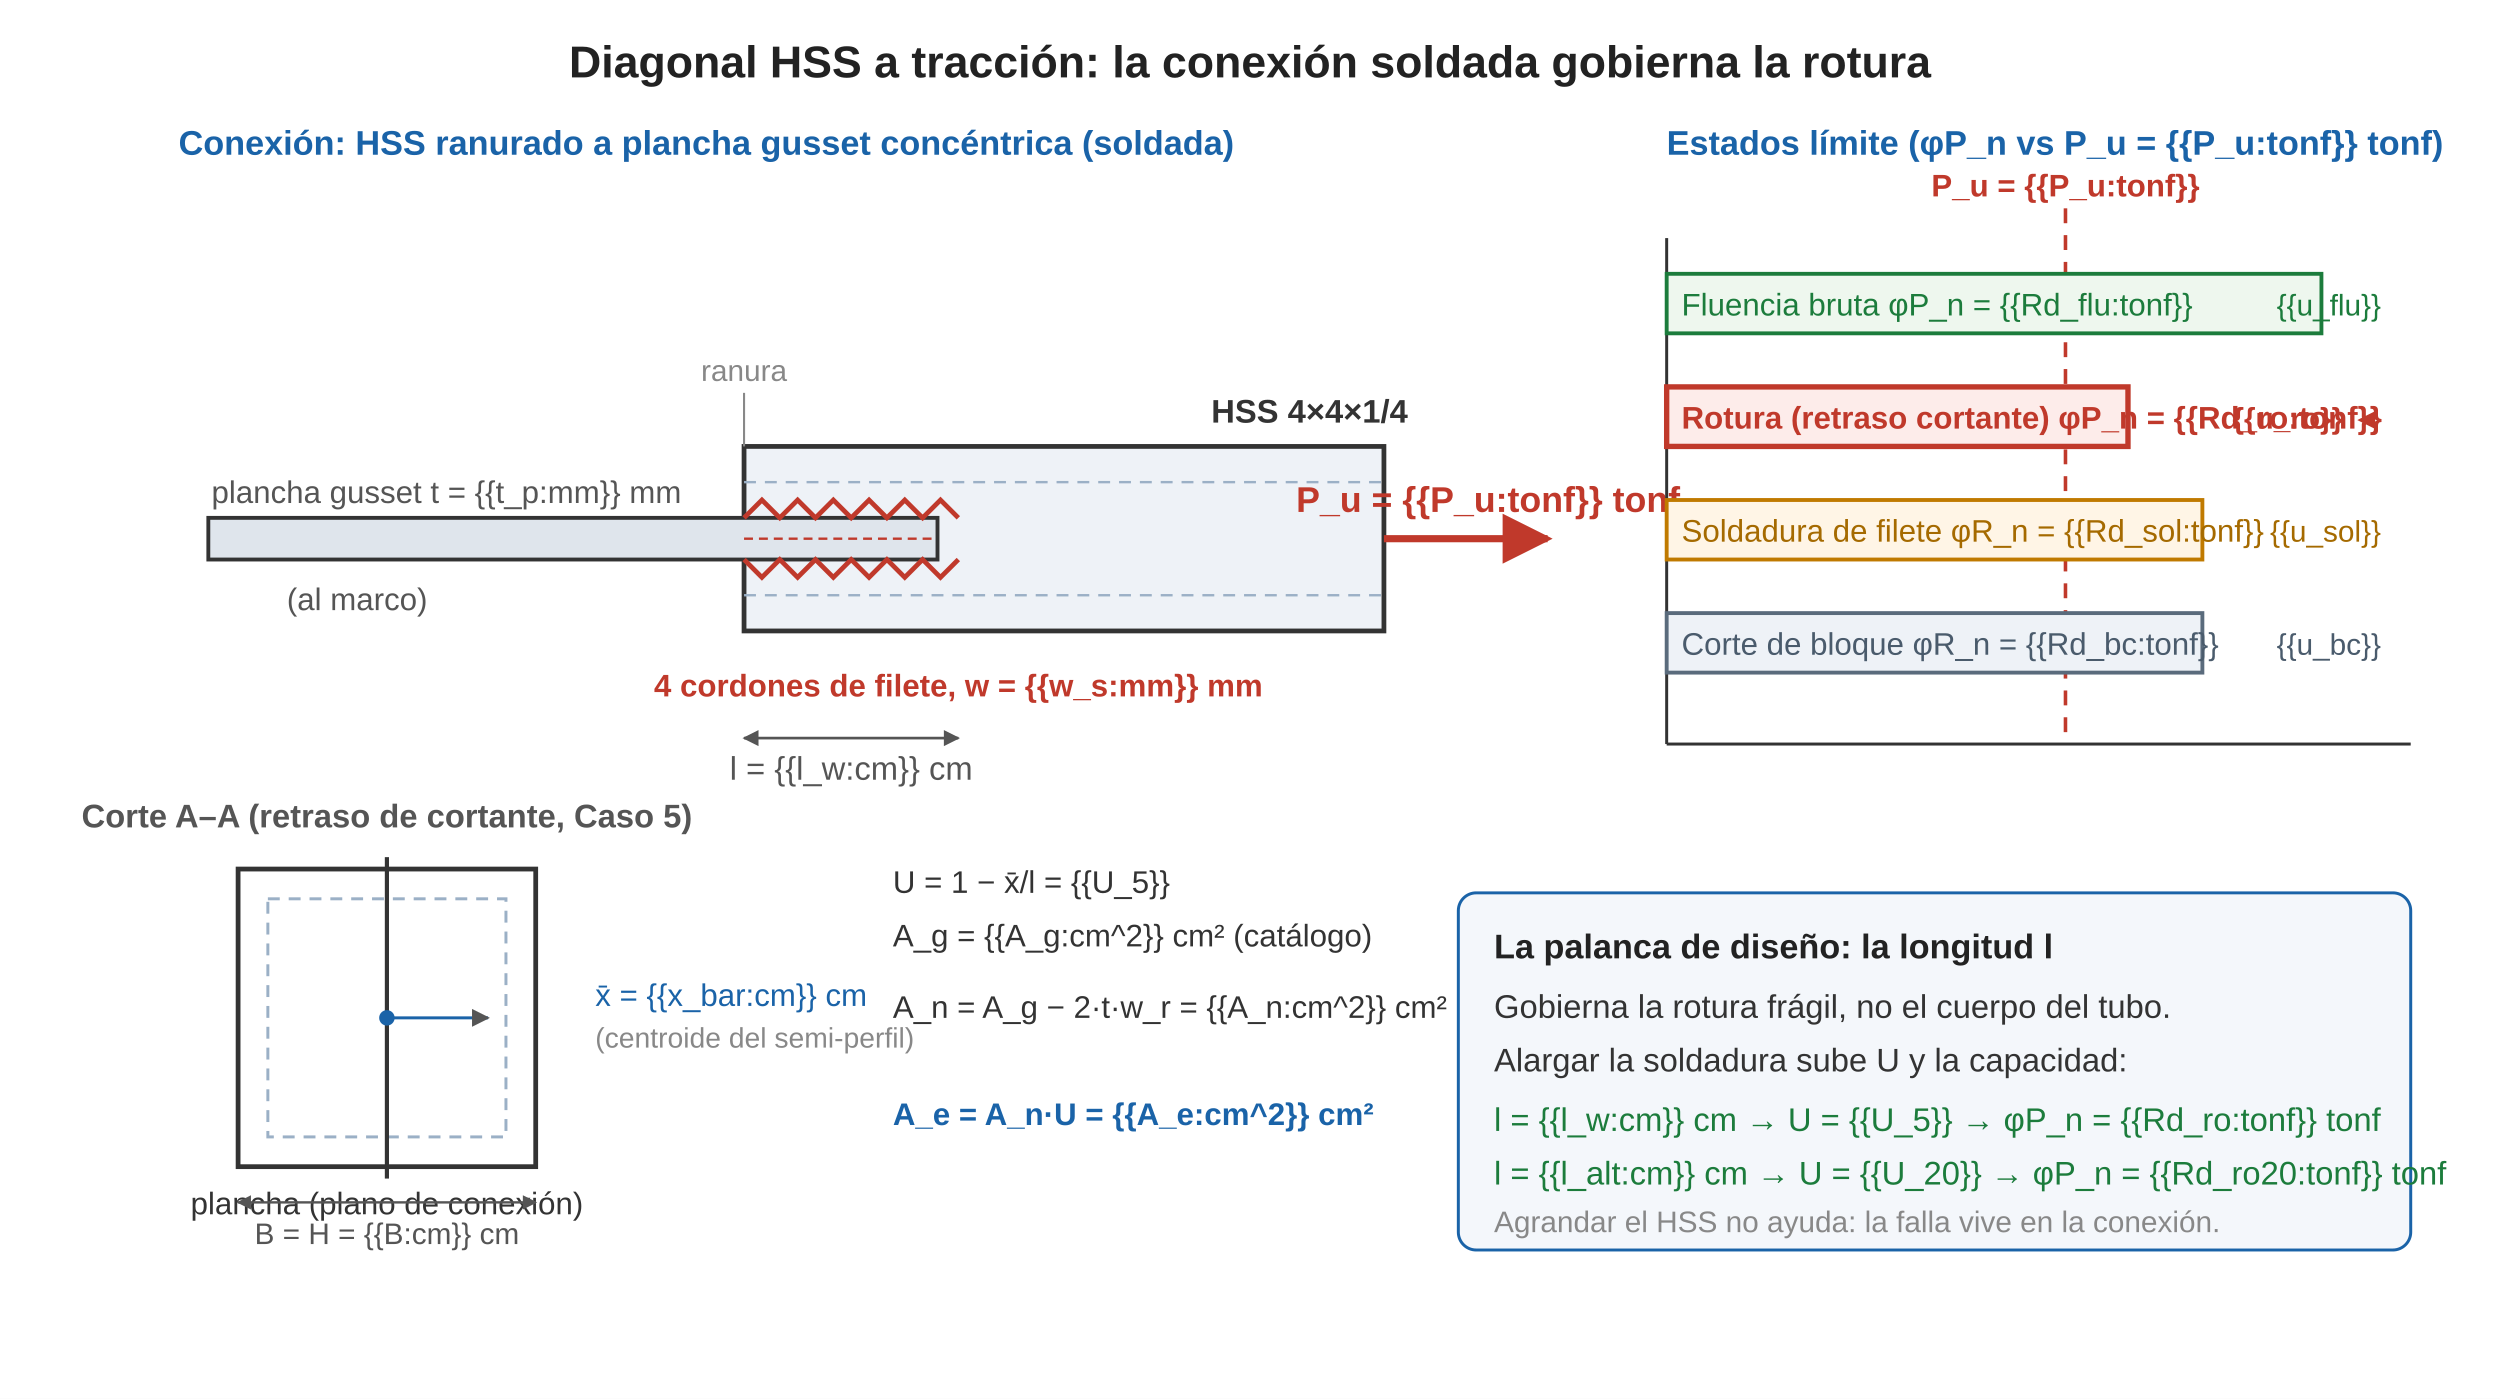
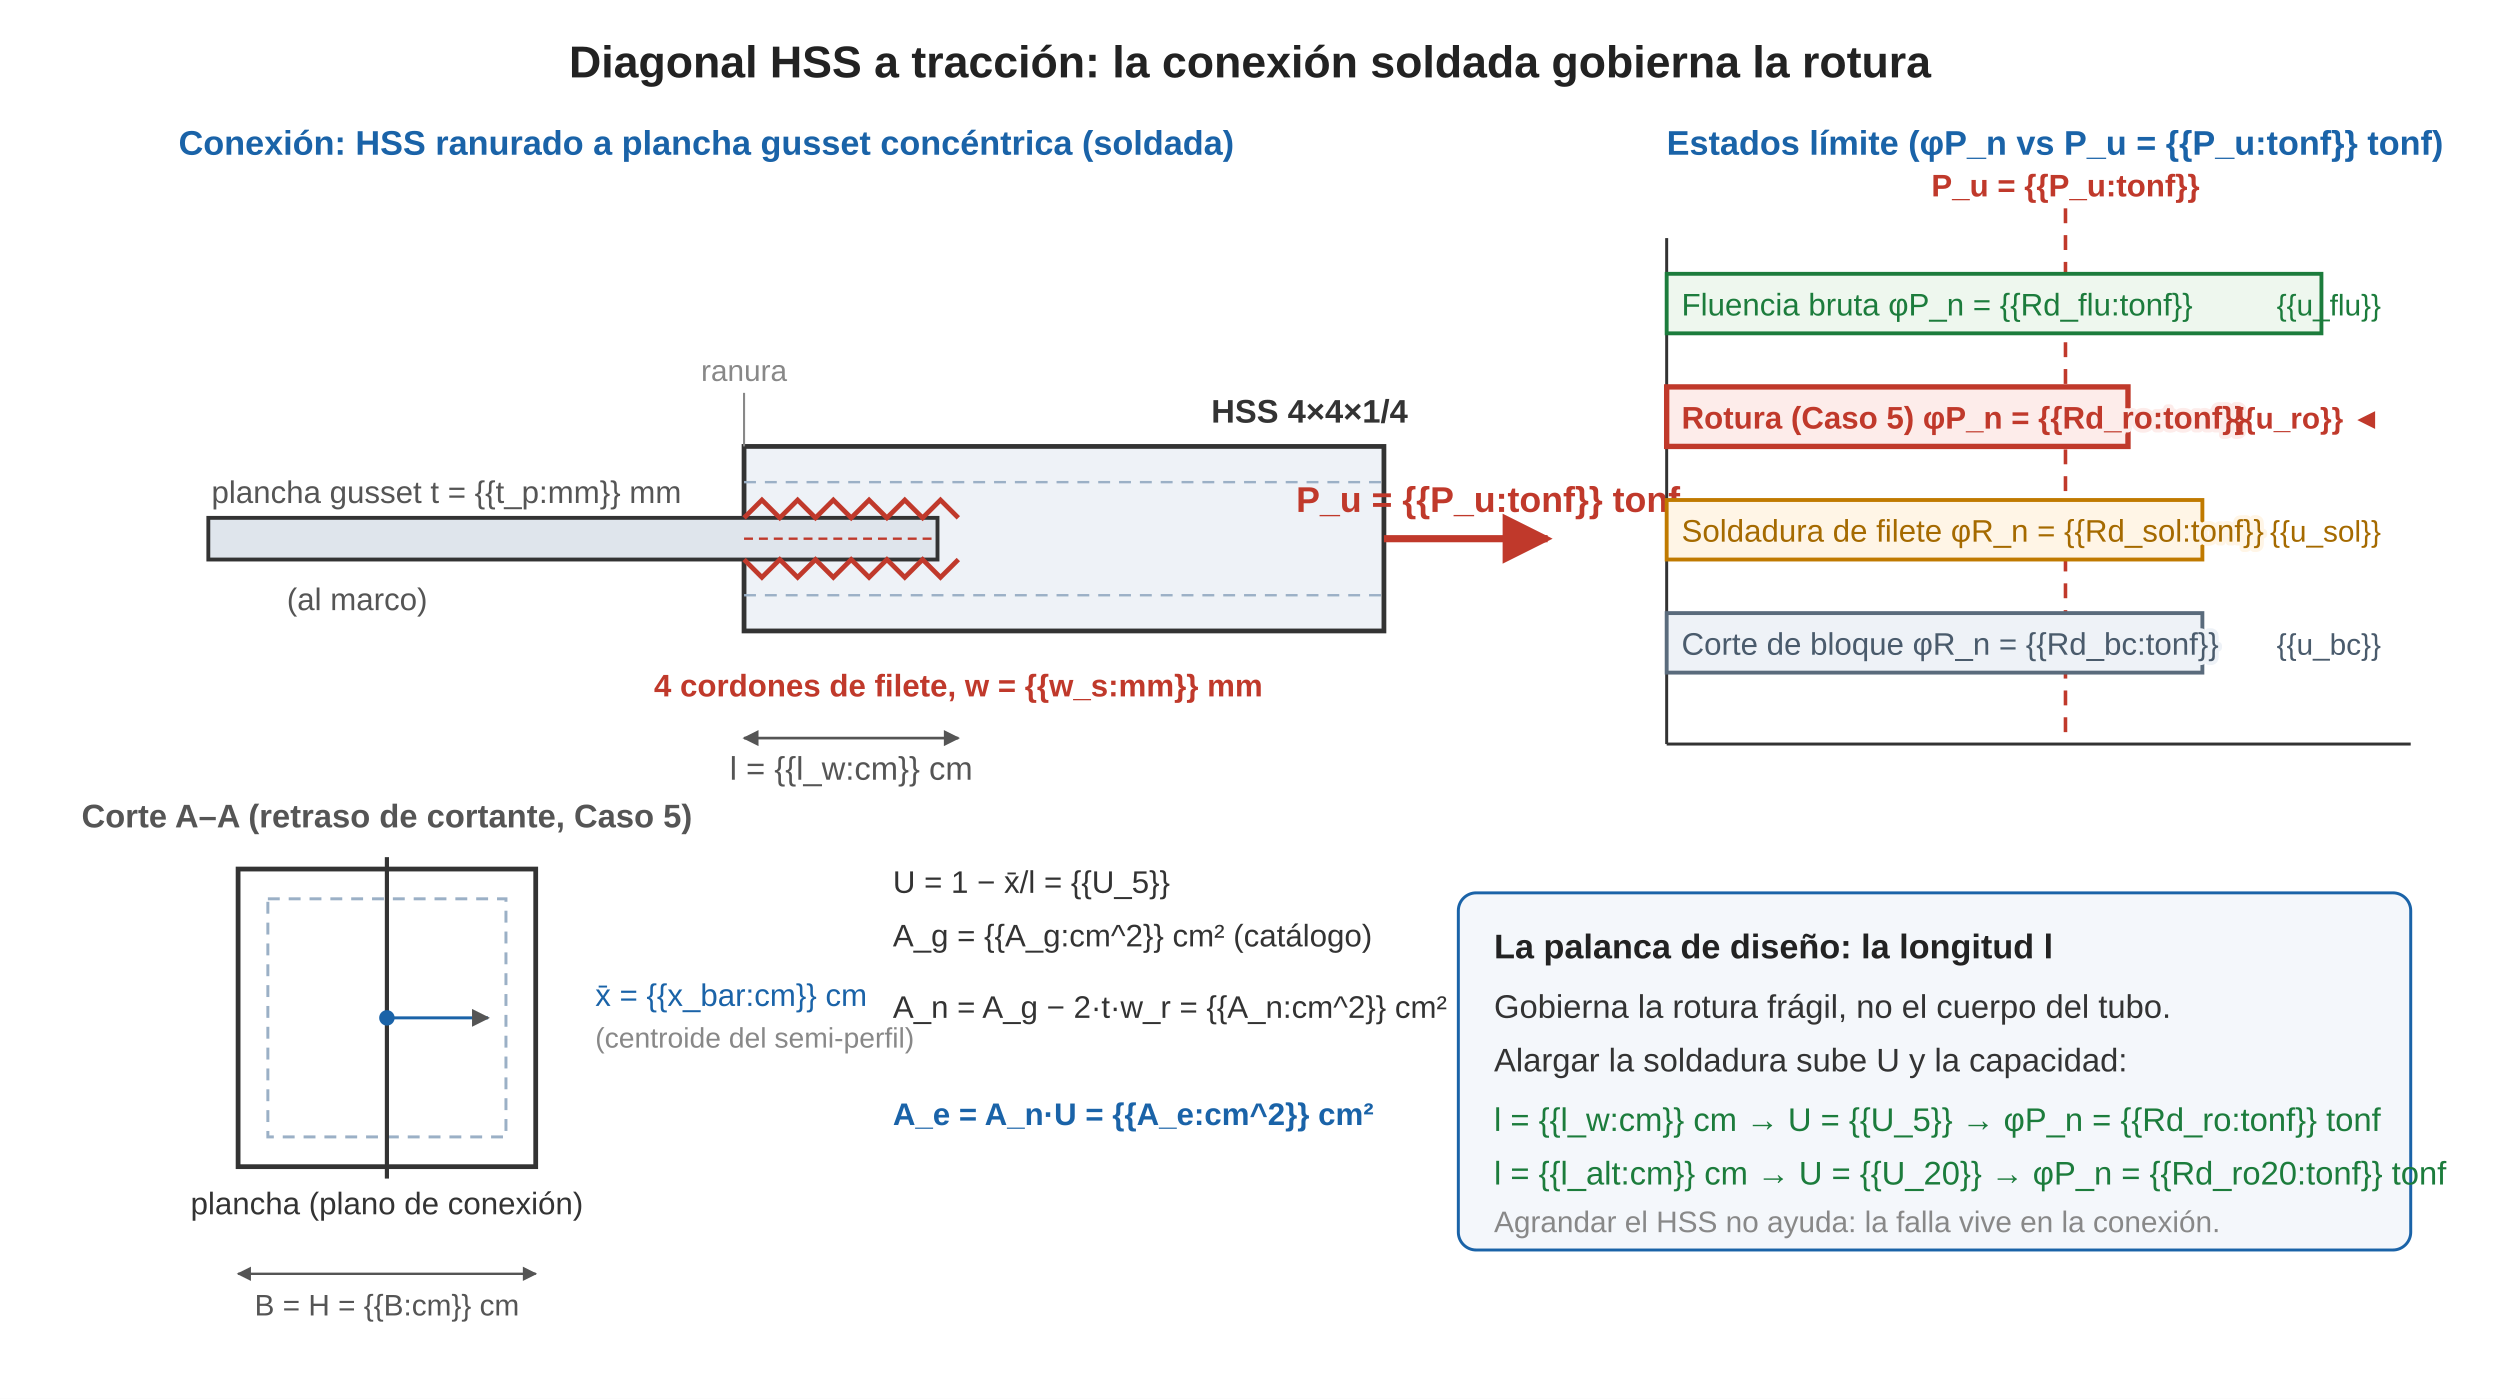
<svg xmlns="http://www.w3.org/2000/svg" viewBox="0 0 840 470" font-family="Segoe UI, Arial, sans-serif">
  <defs>
    <marker id="ar" viewBox="0 0 10 10" refX="9" refY="5" markerWidth="6" markerHeight="6" orient="auto-start-reverse">
      <path d="M0,0 L10,5 L0,10 z" fill="#555" />
    </marker>
    <marker id="fr" viewBox="0 0 10 10" refX="9" refY="5" markerWidth="7" markerHeight="7" orient="auto">
      <path d="M0,0 L10,5 L0,10 z" fill="#c0392b" />
    </marker>
  </defs>
  <rect width="840" height="470" fill="#ffffff" />
  <text x="420" y="26" font-size="15" text-anchor="middle" fill="#222" font-weight="bold">Diagonal HSS a tracción: la conexión soldada gobierna la rotura</text>
  <text x="60" y="52" font-size="11.5" fill="#1a63a8" font-weight="bold">Conexión: HSS ranurado a plancha gusset concéntrica (soldada)</text>
  <rect x="250" y="150" width="215" height="62" fill="#eef2f7" stroke="#333" stroke-width="1.6" />
  <line x1="250" y1="162" x2="465" y2="162" stroke="#9bb0c6" stroke-width="0.8" stroke-dasharray="4 3" />
  <line x1="250" y1="200" x2="465" y2="200" stroke="#9bb0c6" stroke-width="0.8" stroke-dasharray="4 3" />
  <text x="440" y="142" font-size="11" text-anchor="middle" fill="#333" font-weight="bold">HSS 4×4×1/4</text>
  <rect x="70" y="174" width="245" height="14" fill="#dfe5ec" stroke="#333" stroke-width="1.3" />
  <text x="150" y="169" font-size="10.5" text-anchor="middle" fill="#555">plancha gusset t = {{t_p:mm}} mm</text>
  <text x="120" y="205" font-size="10.5" text-anchor="middle" fill="#555">(al marco)</text>
  <path d="M250,174 l6,-6 6,6 6,-6 6,6 6,-6 6,6 6,-6 6,6 6,-6 6,6 6,-6 6,6" fill="none" stroke="#c0392b" stroke-width="1.6" />
  <path d="M250,188 l6,6 6,-6 6,6 6,-6 6,6 6,-6 6,6 6,-6 6,6 6,-6 6,6 6,-6" fill="none" stroke="#c0392b" stroke-width="1.6" />
  <text x="322" y="234" font-size="10.5" text-anchor="middle" fill="#c0392b" font-weight="bold">4 cordones de filete, w = {{w_s:mm}} mm</text>
  <line x1="250" y1="248" x2="322" y2="248" stroke="#555" stroke-width="0.9" marker-start="url(#ar)" marker-end="url(#ar)" />
  <text x="286" y="262" font-size="11" text-anchor="middle" fill="#555">l = {{l_w:cm}} cm</text>
  <line x1="465" y1="181" x2="520" y2="181" stroke="#c0392b" stroke-width="2.4" marker-end="url(#fr)" />
  <text x="500" y="172" font-size="12" text-anchor="middle" fill="#c0392b" font-weight="bold">P_u = {{P_u:tonf}} tonf</text>
  <line x1="250" y1="181" x2="315" y2="181" stroke="#c0392b" stroke-width="0.8" stroke-dasharray="3 2" />
  <text x="250" y="128" font-size="10" text-anchor="middle" fill="#888">ranura</text>
  <line x1="250" y1="150" x2="250" y2="132" stroke="#888" stroke-width="0.7" />
  <text x="130" y="278" font-size="11" text-anchor="middle" fill="#555" font-weight="bold">Corte A–A (retraso de cortante, Caso 5)</text>
  <rect x="80" y="292" width="100" height="100" fill="none" stroke="#333" stroke-width="1.6" />
  <rect x="90" y="302" width="80" height="80" fill="none" stroke="#9bb0c6" stroke-width="1" stroke-dasharray="4 3" />
  <line x1="130" y1="288" x2="130" y2="396" stroke="#333" stroke-width="1.4" />
  <text x="130" y="408" font-size="10.5" text-anchor="middle" fill="#333">plancha (plano de conexión)</text>
  <circle cx="130" cy="342" r="2.6" fill="#1a63a8" />
  <line x1="130" y1="342" x2="164" y2="342" stroke="#1a63a8" stroke-width="1" marker-end="url(#ar)" />
  <text x="200" y="338" font-size="10.5" fill="#1a63a8">x̄ = {{x_bar:cm}} cm</text>
  <text x="200" y="352" font-size="9.5" fill="#888">(centroide del semi-perfil)</text>
-   <line x1="80" y1="404" x2="180" y2="404" stroke="#555" stroke-width="0.8" marker-start="url(#ar)" marker-end="url(#ar)" />
-   <text x="130" y="418" font-size="10" text-anchor="middle" fill="#555">B = H = {{B:cm}} cm</text>
+   <line x1="80" y1="428" x2="180" y2="428" stroke="#555" stroke-width="0.8" marker-start="url(#ar)" marker-end="url(#ar)" />
+   <text x="130" y="442" font-size="10" text-anchor="middle" fill="#555">B = H = {{B:cm}} cm</text>
  <text x="300" y="300" font-size="10.5" fill="#333">U = 1 − x̄/l = {{U_5}}</text>
  <text x="300" y="318" font-size="10.5" fill="#333">A_g = {{A_g:cm^2}} cm² (catálogo)</text>
  <text x="300" y="342" font-size="10.5" fill="#333">A_n = A_g − 2·t·w_r = {{A_n:cm^2}} cm²</text>
  <text x="300" y="378" font-size="10.5" fill="#1a63a8" font-weight="bold">A_e = A_n·U = {{A_e:cm^2}} cm²</text>
  <text x="560" y="52" font-size="11.5" fill="#1a63a8" font-weight="bold">Estados límite (φP_n vs P_u = {{P_u:tonf}} tonf)</text>
  <line x1="694" y1="70" x2="694" y2="250" stroke="#c0392b" stroke-width="1.2" stroke-dasharray="5 4" />
  <text x="694" y="66" font-size="10.5" text-anchor="middle" fill="#c0392b" font-weight="bold">P_u = {{P_u:tonf}}</text>
  <line x1="560" y1="250" x2="810" y2="250" stroke="#333" stroke-width="1" />
  <line x1="560" y1="80" x2="560" y2="250" stroke="#333" stroke-width="1" />
  <rect x="560" y="92" width="220" height="20" fill="#eef7ee" stroke="#1c7c3c" stroke-width="1.3" />
-   <text x="565" y="106" font-size="10.5" fill="#1c7c3c">Fluencia bruta  φP_n = {{Rd_flu:tonf}}</text>
+   <text paint-order="stroke" stroke="#eef7ee" stroke-width="2.6" stroke-linejoin="round" x="565" y="106" font-size="10.5" fill="#1c7c3c">Fluencia bruta  φP_n = {{Rd_flu:tonf}}</text>
  <text x="800" y="106" font-size="10" text-anchor="end" fill="#1c7c3c">{{u_flu}}</text>
  <rect x="560" y="130" width="155" height="20" fill="#fdecea" stroke="#c0392b" stroke-width="1.8" />
-   <text x="565" y="144" font-size="10.5" fill="#c0392b" font-weight="bold">Rotura (retraso cortante)  φP_n = {{Rd_ro:tonf}}</text>
+   <text paint-order="stroke" stroke="#fdecea" stroke-width="2.6" stroke-linejoin="round" x="565" y="144" font-size="10.5" fill="#c0392b" font-weight="bold">Rotura (Caso 5)  φP_n = {{Rd_ro:tonf}}</text>
  <text x="800" y="144" font-size="10" text-anchor="end" fill="#c0392b" font-weight="bold">{{u_ro}} ◄</text>
  <rect x="560" y="168" width="180" height="20" fill="#fff5e6" stroke="#c07a00" stroke-width="1.3" />
-   <text x="565" y="182" font-size="10.5" fill="#a56a00">Soldadura de filete  φR_n = {{Rd_sol:tonf}}</text>
+   <text paint-order="stroke" stroke="#fff5e6" stroke-width="2.6" stroke-linejoin="round" x="565" y="182" font-size="10.5" fill="#a56a00">Soldadura de filete  φR_n = {{Rd_sol:tonf}}</text>
  <text x="800" y="182" font-size="10" text-anchor="end" fill="#a56a00">{{u_sol}}</text>
  <rect x="560" y="206" width="180" height="20" fill="#eef2f7" stroke="#5a6b7c" stroke-width="1.3" />
-   <text x="565" y="220" font-size="10.5" fill="#4a5b6c">Corte de bloque  φR_n = {{Rd_bc:tonf}}</text>
+   <text paint-order="stroke" stroke="#eef2f7" stroke-width="2.6" stroke-linejoin="round" x="565" y="220" font-size="10.5" fill="#4a5b6c">Corte de bloque  φR_n = {{Rd_bc:tonf}}</text>
  <text x="800" y="220" font-size="10" text-anchor="end" fill="#4a5b6c">{{u_bc}}</text>
  <rect x="490" y="300" width="320" height="120" rx="6" fill="#f4f7fb" stroke="#1a63a8" />
  <text x="502" y="322" font-size="11.5" fill="#222" font-weight="bold">La palanca de diseño: la longitud l</text>
  <text x="502" y="342" font-size="11" fill="#333">Gobierna la rotura frágil, no el cuerpo del tubo.</text>
  <text x="502" y="360" font-size="11" fill="#333">Alargar la soldadura sube U y la capacidad:</text>
  <text x="502" y="380" font-size="11" fill="#1c7c3c">  l = {{l_w:cm}} cm → U = {{U_5}} → φP_n = {{Rd_ro:tonf}} tonf</text>
  <text x="502" y="398" font-size="11" fill="#1c7c3c">  l = {{l_alt:cm}} cm → U = {{U_20}} → φP_n = {{Rd_ro20:tonf}} tonf</text>
  <text x="502" y="414" font-size="10" fill="#888">Agrandar el HSS no ayuda: la falla vive en la conexión.</text>
</svg>
